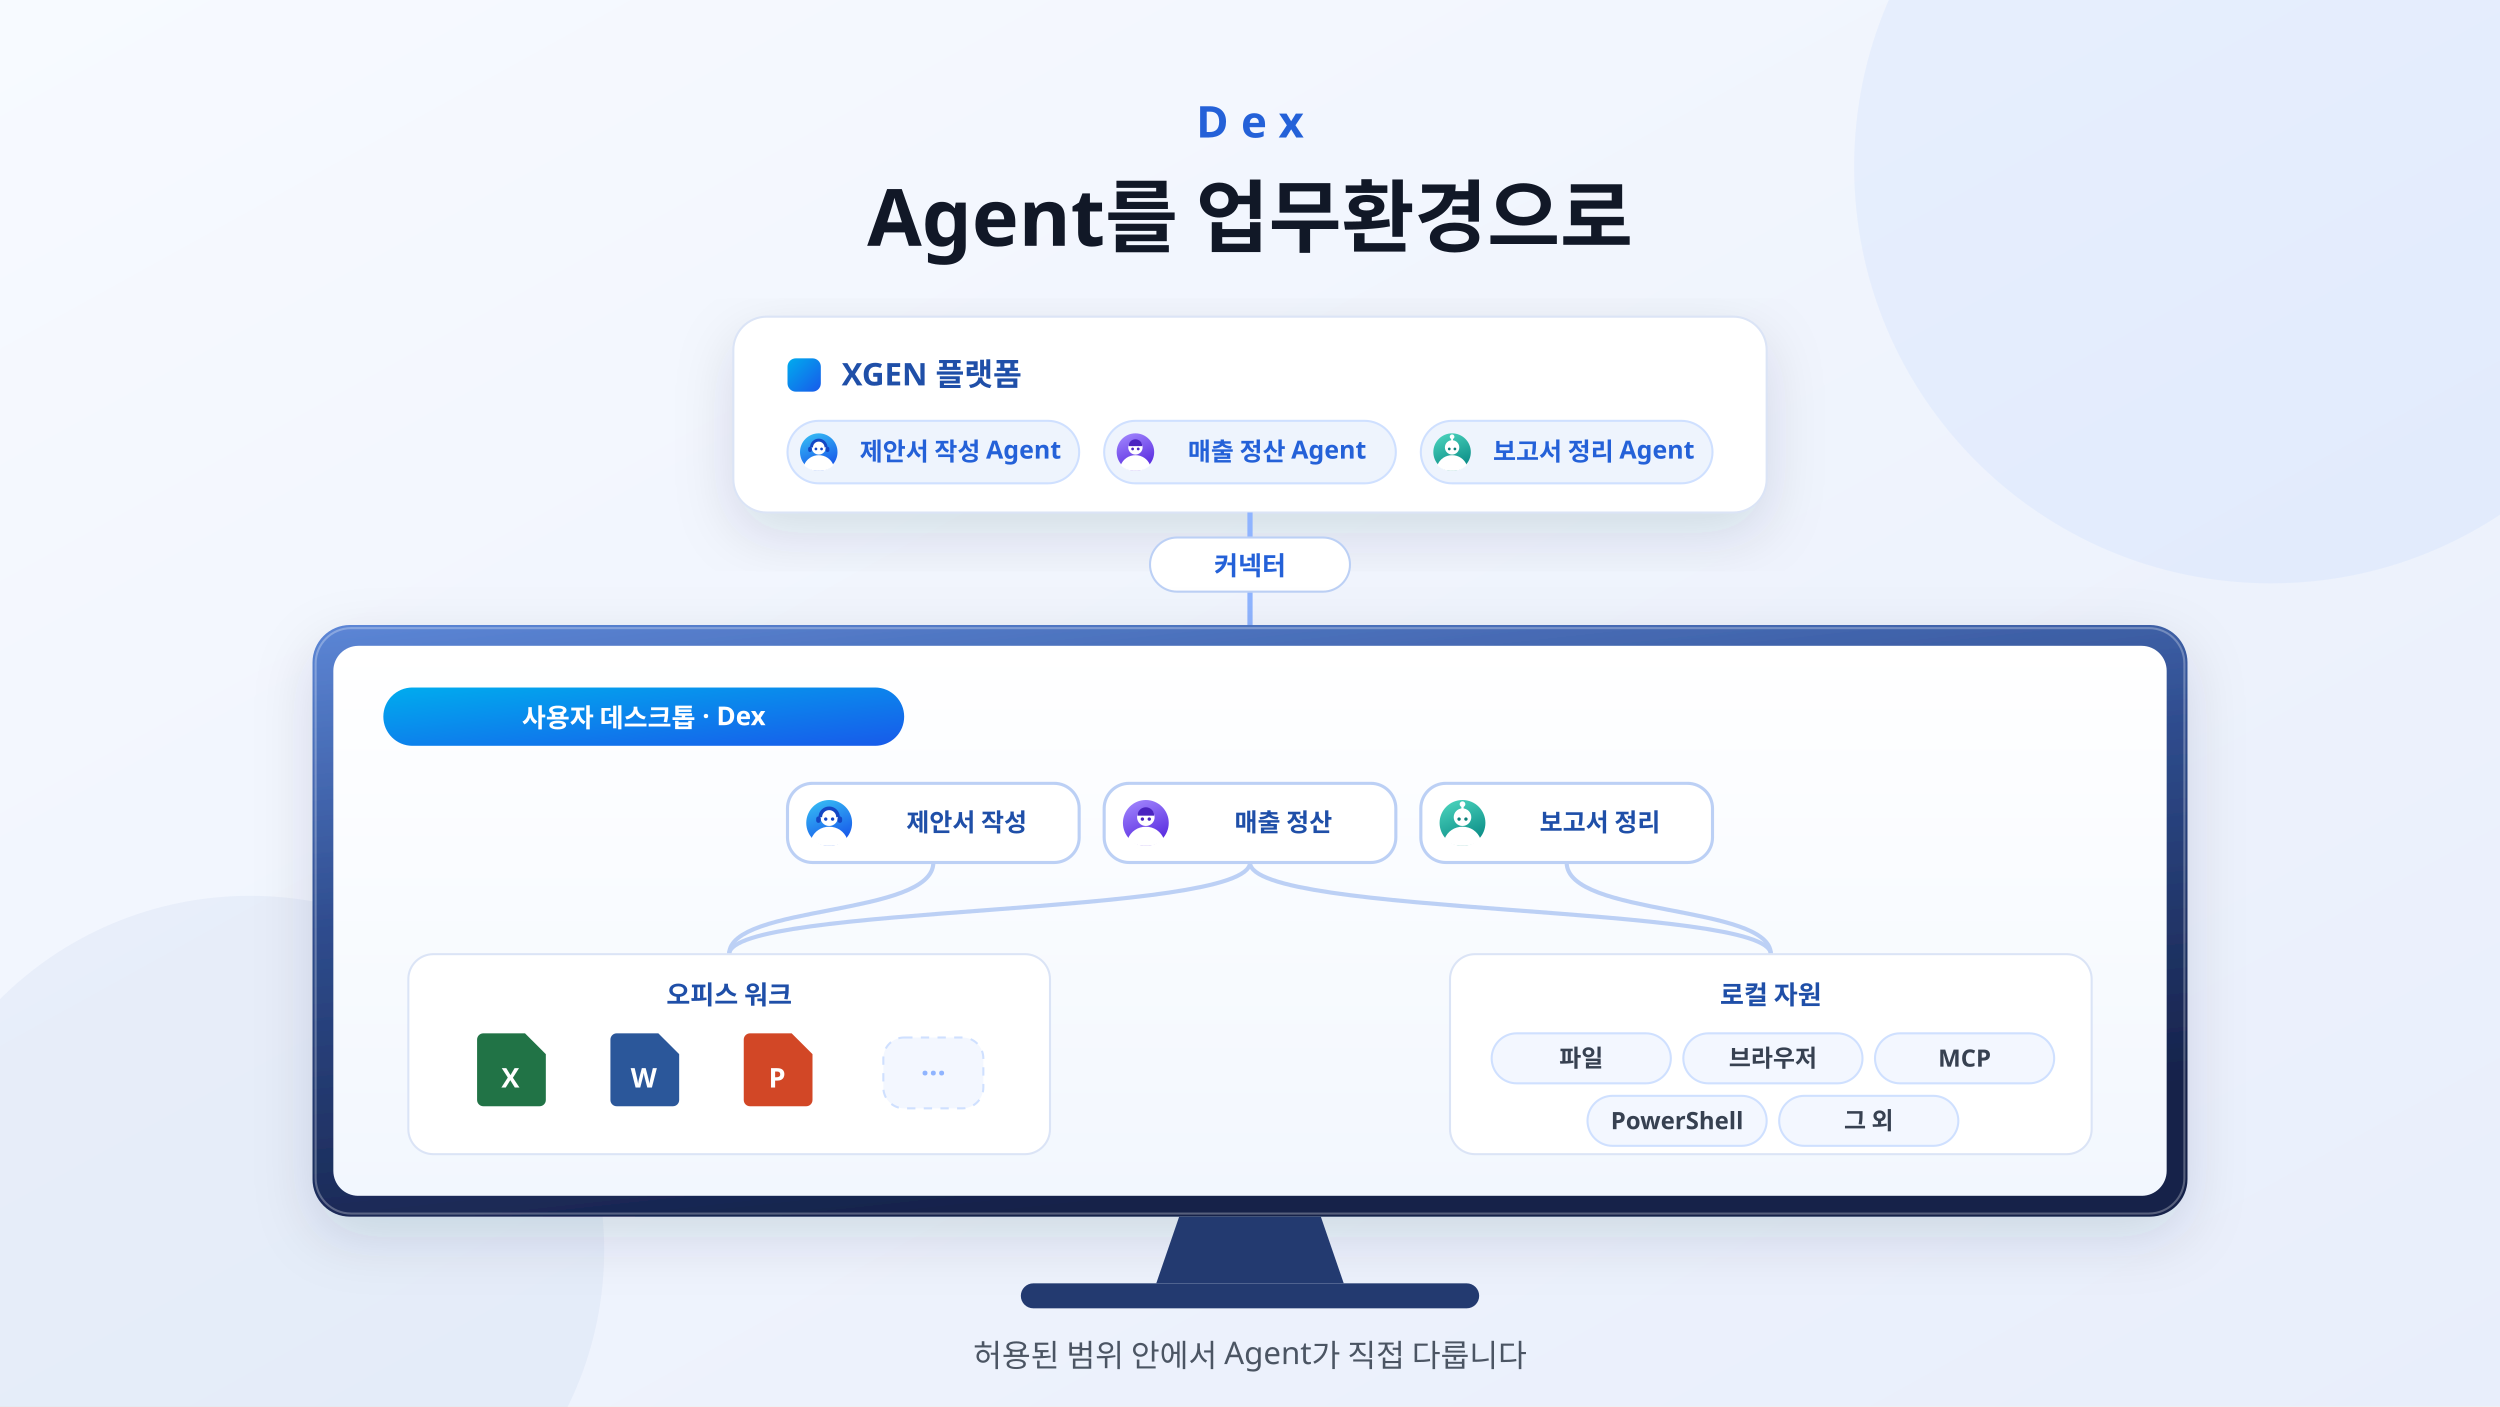
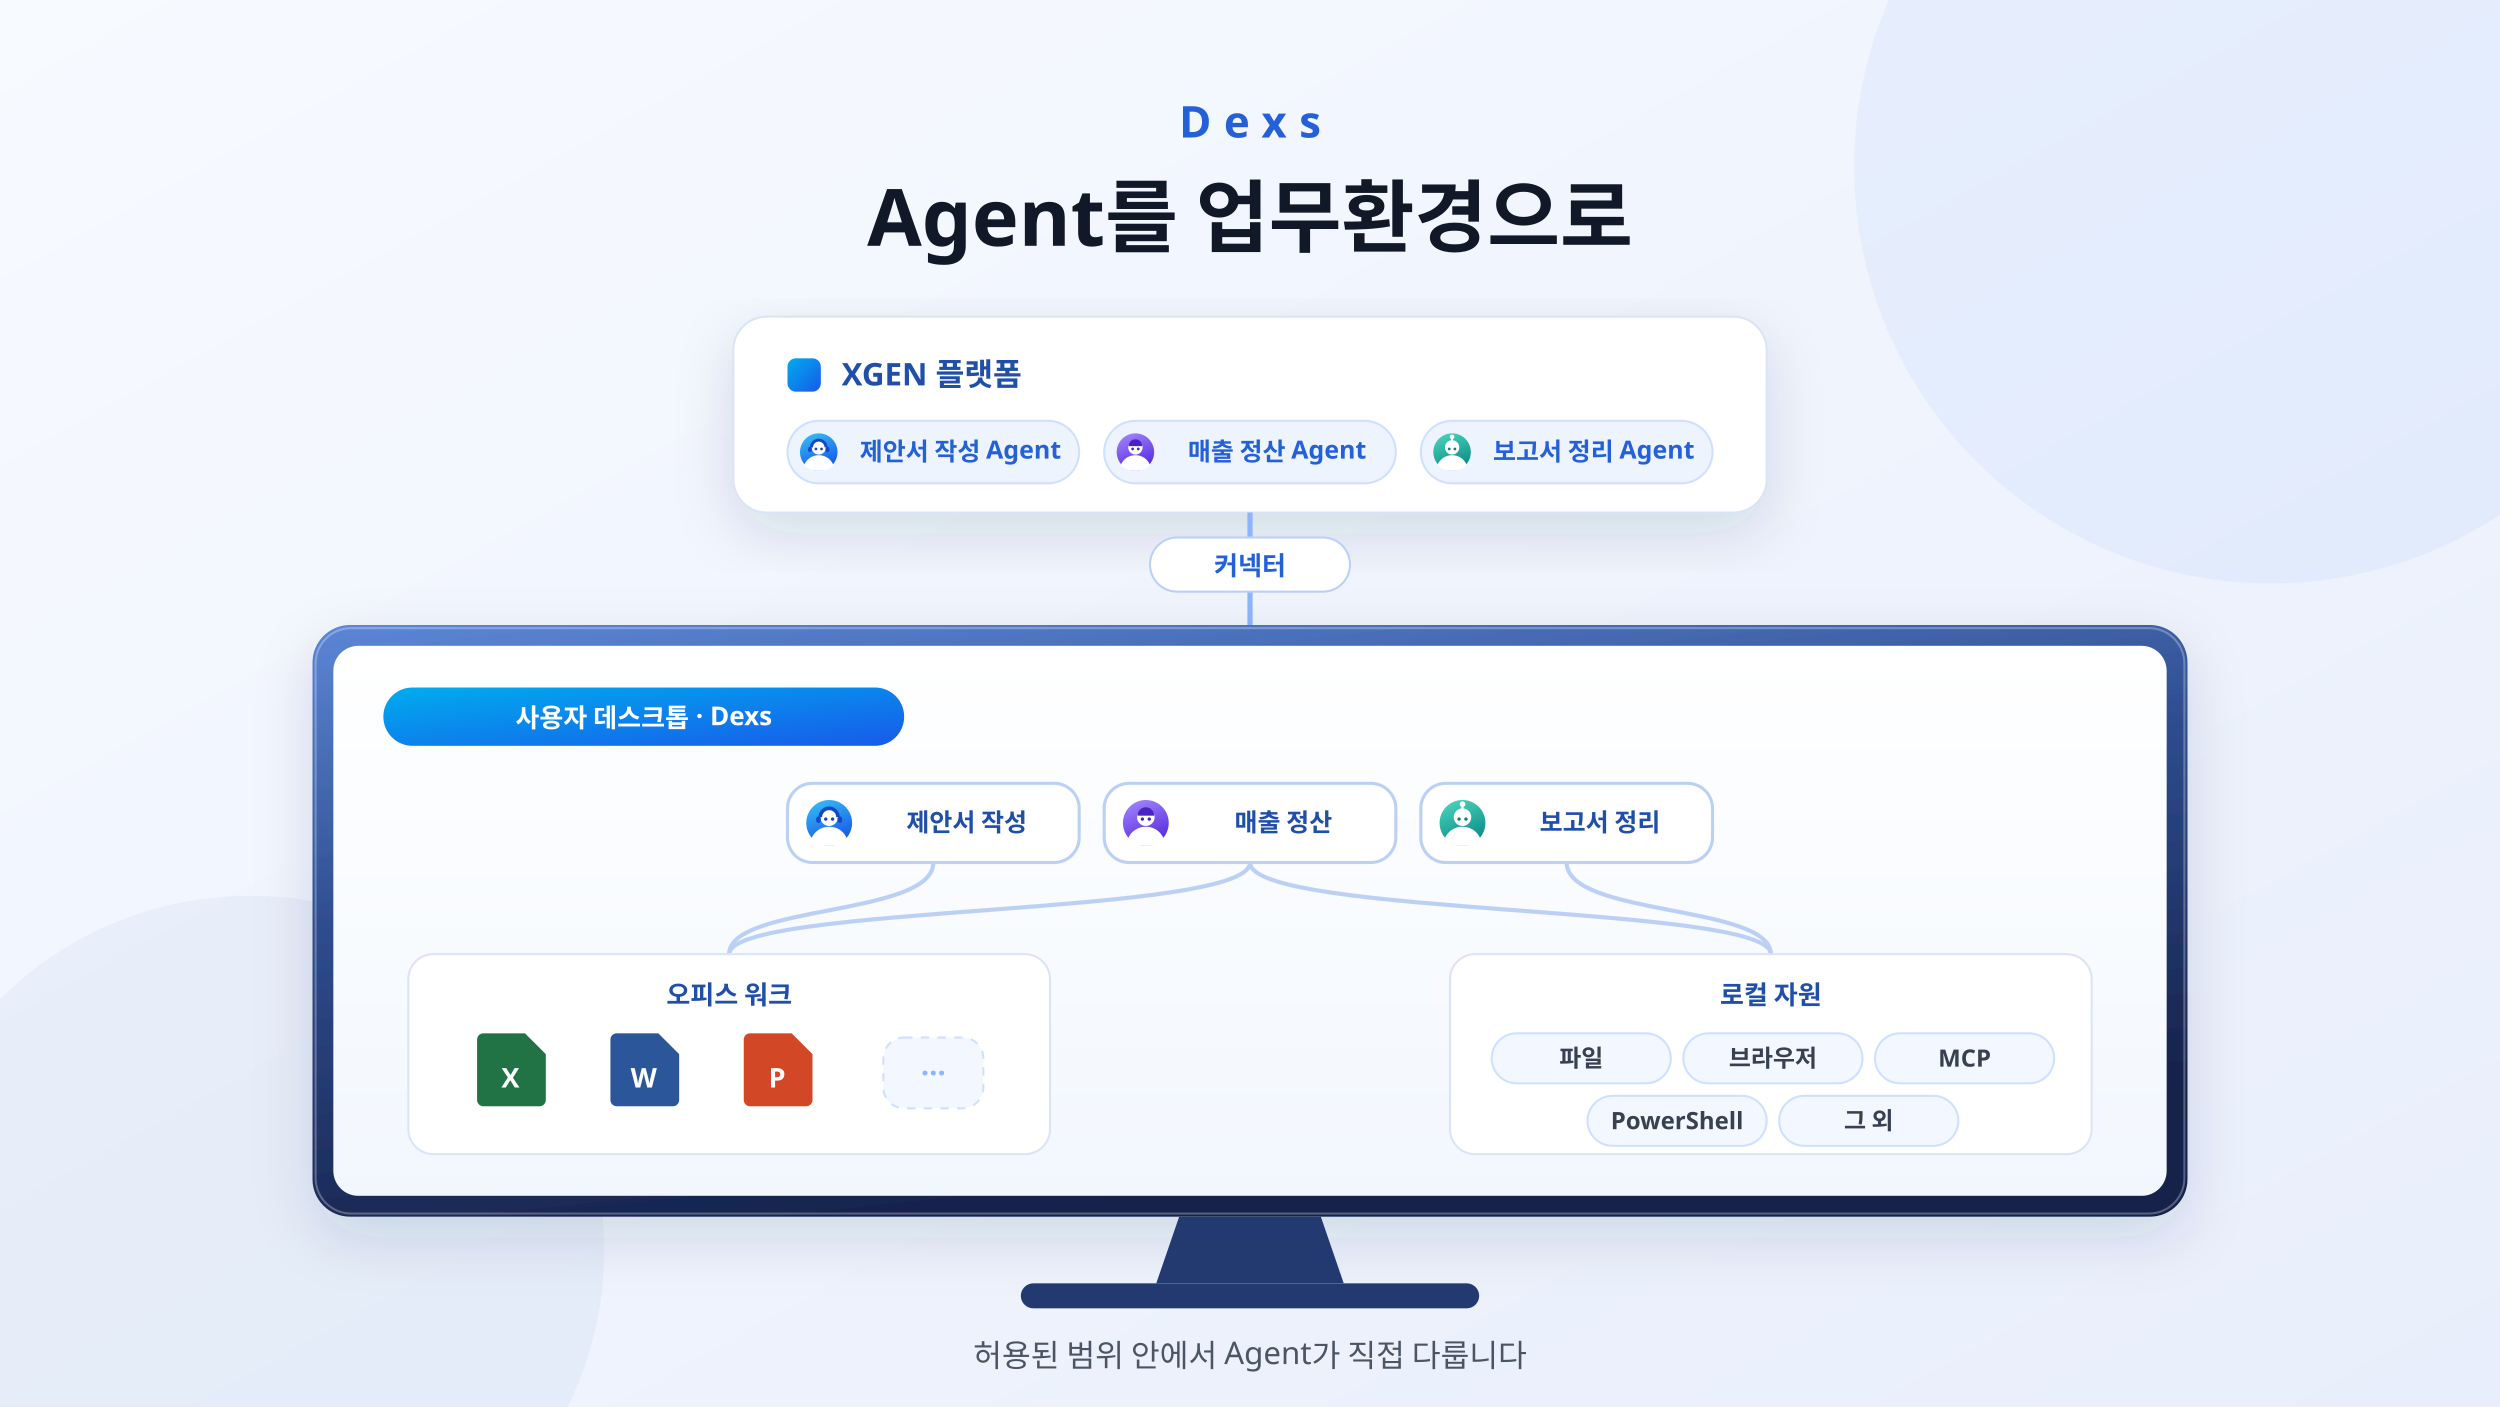
<svg xmlns="http://www.w3.org/2000/svg" viewBox="0 0 1200 675" role="img" aria-label="XGEN 플랫폼에서 업무별로 만든 Agent 가 커넥터를 통해 사용자 데스크톱으로 내려와, 오피스 문서와 로컬 자원을 직접 다루는 구조">
  <defs>
    <linearGradient id="bg" x1="0" y1="0" x2="1" y2="1">
      <stop offset="0" stop-color="#f7faff" />
      <stop offset="1" stop-color="#e8eefb" />
    </linearGradient>
    <linearGradient id="brand" x1="0" y1="0" x2="1" y2="1">
      <stop offset="0" stop-color="#00acee" />
      <stop offset="1" stop-color="#185aea" />
    </linearGradient>
    <linearGradient id="bezel" x1="0" y1="0" x2="0.35" y2="1">
      <stop offset="0" stop-color="#5c86d6" />
      <stop offset="0.45" stop-color="#2f4d8f" />
      <stop offset="1" stop-color="#16224a" />
    </linearGradient>
    <linearGradient id="screen" x1="0" y1="0" x2="0" y2="1">
      <stop offset="0" stop-color="#ffffff" />
      <stop offset="1" stop-color="#f2f7fe" />
    </linearGradient>
    <filter id="sh" x="-20%" y="-20%" width="140%" height="150%">
      <feDropShadow dx="0" dy="10" stdDeviation="14" flood-color="#14284f" flood-opacity="0.13" />
    </filter>
    <linearGradient id="av0g" x1="0" y1="0" x2="0.4" y2="1">
      <stop offset="0" stop-color="#38c3f5" />
      <stop offset="1" stop-color="#185aea" />
    </linearGradient>
    <linearGradient id="av1g" x1="0" y1="0" x2="0.4" y2="1">
      <stop offset="0" stop-color="#a58bff" />
      <stop offset="1" stop-color="#5b2ee0" />
    </linearGradient>
    <linearGradient id="av2g" x1="0" y1="0" x2="0.4" y2="1">
      <stop offset="0" stop-color="#4fd8c0" />
      <stop offset="1" stop-color="#0d8f88" />
    </linearGradient>
    <g id="av0">
      <circle cx="12" cy="12" r="12" fill="url(#av0g)" />
      <path d="M2.6 20.4A9.9 9.9 0 0 1 12 14a9.9 9.9 0 0 1 9.4 6.4A11.95 11.95 0 0 1 12 24a11.95 11.95 0 0 1-9.4-3.6z" fill="#ffffff" />
      <circle cx="12" cy="9" r="4.6" fill="#ffffff" />
      <g fill="#1447c4">
        <circle cx="10.2" cy="10" r="0.9" />
        <circle cx="13.8" cy="10" r="0.9" />
        <path d="M6.4 9a5.6 5.6 0 0 1 11.2 0h-1.9a3.7 3.7 0 0 0-7.4 0z" />
        <rect x="5.2" y="8.6" width="2.4" height="3.4" rx="1.2" />
        <rect x="16.4" y="8.6" width="2.4" height="3.4" rx="1.2" />
      </g>
    </g>
    <g id="av1">
      <circle cx="12" cy="12" r="12" fill="url(#av1g)" />
      <path d="M2.6 20.4A9.9 9.9 0 0 1 12 14a9.9 9.9 0 0 1 9.4 6.4A11.95 11.95 0 0 1 12 24a11.95 11.95 0 0 1-9.4-3.6z" fill="#ffffff" />
      <circle cx="12" cy="9" r="4.6" fill="#ffffff" />
      <g fill="#4a24c0">
        <circle cx="10.2" cy="10" r="0.9" />
        <circle cx="13.8" cy="10" r="0.9" />
        <path d="M7.6 8.2a4.4 4.4 0 0 1 8.8 0z" />
      </g>
    </g>
    <g id="av2">
      <circle cx="12" cy="12" r="12" fill="url(#av2g)" />
      <path d="M2.6 20.4A9.9 9.9 0 0 1 12 14a9.9 9.9 0 0 1 9.4 6.4A11.95 11.95 0 0 1 12 24a11.95 11.95 0 0 1-9.4-3.6z" fill="#ffffff" />
      <circle cx="12" cy="9" r="4.6" fill="#ffffff" />
      <circle cx="10.2" cy="10" r="0.9" fill="#0b7f79" />
      <circle cx="13.8" cy="10" r="0.9" fill="#0b7f79" />
      <rect x="11.4" y="2.8" width="1.2" height="2.4" rx="0.6" fill="#ffffff" />
      <circle cx="12" cy="2.2" r="1.5" fill="#ffffff" />
    </g>
  </defs>
  <rect width="1200" height="675" fill="url(#bg)" />
  <circle cx="1090" cy="80" r="200" fill="#2f7bff" opacity="0.06" />
  <circle cx="120" cy="600" r="170" fill="#1f4fa8" opacity="0.05" />
-   <text x="600" y="66" text-anchor="middle" font-family="Pretendard,'Pretendard Variable','Malgun Gothic','Apple SD Gothic Neo','Noto Sans KR',sans-serif" font-size="21" font-weight="700" fill="#2461d8" letter-spacing="6">Dex</text>
+   <text x="600" y="66" text-anchor="middle" font-family="Pretendard,'Pretendard Variable','Malgun Gothic','Apple SD Gothic Neo','Noto Sans KR',sans-serif" font-size="21" font-weight="700" fill="#2461d8" letter-spacing="6">Dexs</text>
  <text x="600" y="118" text-anchor="middle" font-family="Pretendard,'Pretendard Variable','Malgun Gothic','Apple SD Gothic Neo','Noto Sans KR',sans-serif" font-size="38" font-weight="800" fill="#111827">Agent를 업무환경으로</text>
  <g filter="url(#sh)">
    <rect x="352" y="152" width="496" height="94" rx="16" fill="#ffffff" />
  </g>
  <rect x="352" y="152" width="496" height="94" rx="16" fill="none" stroke="#dbe4f6" />
  <rect x="378" y="172" width="16" height="16" rx="4" fill="url(#brand)" />
  <text x="404" y="185" font-family="Pretendard,'Malgun Gothic',sans-serif" font-size="15" font-weight="800" fill="#1f4fa8">XGEN 플랫폼</text>
  <g font-family="Pretendard,'Malgun Gothic',sans-serif" font-size="12" font-weight="700" fill="#2461d8">
    <rect x="378" y="202" width="140" height="30" rx="15" fill="#eef4fd" stroke="#cfe0ff" />
    <use href="#av0" transform="translate(384 208) scale(0.75)" />
    <text x="461" y="221" text-anchor="middle">제안서 작성 Agent</text>
    <rect x="530" y="202" width="140" height="30" rx="15" fill="#eef4fd" stroke="#cfe0ff" />
    <use href="#av1" transform="translate(536 208) scale(0.75)" />
    <text x="613" y="221" text-anchor="middle">매출 정산 Agent</text>
    <rect x="682" y="202" width="140" height="30" rx="15" fill="#eef4fd" stroke="#cfe0ff" />
    <use href="#av2" transform="translate(688 208) scale(0.75)" />
    <text x="765" y="221" text-anchor="middle">보고서 정리 Agent</text>
  </g>
  <path d="M600 246 V 300" stroke="#8fb4ff" stroke-width="2.5" fill="none" />
  <rect x="552" y="258" width="96" height="26" rx="13" fill="#ffffff" stroke="#bcd0f5" />
  <text x="600" y="276" text-anchor="middle" font-family="Pretendard,'Malgun Gothic',sans-serif" font-size="12.5" font-weight="700" fill="#2461d8">커넥터</text>
  <g filter="url(#sh)">
    <rect x="150" y="300" width="900" height="284" rx="18" fill="url(#bezel)" />
  </g>
  <rect x="151.5" y="301.5" width="897" height="281" rx="17" fill="none" stroke="#ffffff" stroke-opacity="0.28" />
  <rect x="160" y="310" width="880" height="264" rx="12" fill="url(#screen)" />
  <path d="M566 584 h68 l11 32 h-90z" fill="#233a70" />
  <rect x="490" y="616" width="220" height="12" rx="6" fill="#233a70" />
  <rect x="184" y="330" width="250" height="28" rx="14" fill="url(#brand)" />
-   <text x="309" y="349" text-anchor="middle" font-family="Pretendard,'Malgun Gothic',sans-serif" font-size="12.5" font-weight="800" fill="#ffffff">사용자 데스크톱 · Dex</text>
+   <text x="309" y="349" text-anchor="middle" font-family="Pretendard,'Malgun Gothic',sans-serif" font-size="12.5" font-weight="800" fill="#ffffff">사용자 데스크톱 · Dexs</text>
  <g font-family="Pretendard,'Malgun Gothic',sans-serif" font-size="12" font-weight="700" fill="#1f4fa8">
    <rect x="378" y="376" width="140" height="38" rx="12" fill="#ffffff" stroke="#bcd0f5" stroke-width="1.5" />
    <use href="#av0" transform="translate(387 384) scale(0.9167)" />
    <text x="464" y="399" text-anchor="middle">제안서 작성</text>
    <rect x="530" y="376" width="140" height="38" rx="12" fill="#ffffff" stroke="#bcd0f5" stroke-width="1.5" />
    <use href="#av1" transform="translate(539 384) scale(0.9167)" />
    <text x="616" y="399" text-anchor="middle">매출 정산</text>
    <rect x="682" y="376" width="140" height="38" rx="12" fill="#ffffff" stroke="#bcd0f5" stroke-width="1.5" />
    <use href="#av2" transform="translate(691 384) scale(0.9167)" />
    <text x="768" y="399" text-anchor="middle">보고서 정리</text>
  </g>
  <g stroke="#bcd0f5" stroke-width="2" fill="none">
    <path d="M448 414 C 448 440 350 434 350 458" />
    <path d="M600 414 C 600 440 350 434 350 458" />
    <path d="M600 414 C 600 440 850 434 850 458" />
    <path d="M752 414 C 752 440 850 434 850 458" />
  </g>
  <rect x="196" y="458" width="308" height="96" rx="12" fill="#ffffff" stroke="#dbe4f6" />
  <text x="350" y="482" text-anchor="middle" font-family="Pretendard,'Malgun Gothic',sans-serif" font-size="12.5" font-weight="800" fill="#1f4fa8">오피스 워크</text>
  <g font-family="Pretendard,sans-serif" font-size="13" font-weight="800" fill="#ffffff">
    <path d="M232 496 h20 l10 10 v22 a3 3 0 0 1 -3 3 h-27 a3 3 0 0 1 -3 -3 v-29 a3 3 0 0 1 3 -3z" fill="#217346" />
    <text x="245" y="522" text-anchor="middle">X</text>
    <path d="M296 496 h20 l10 10 v22 a3 3 0 0 1 -3 3 h-27 a3 3 0 0 1 -3 -3 v-29 a3 3 0 0 1 3 -3z" fill="#2b579a" />
    <text x="309" y="522" text-anchor="middle">W</text>
    <path d="M360 496 h20 l10 10 v22 a3 3 0 0 1 -3 3 h-27 a3 3 0 0 1 -3 -3 v-29 a3 3 0 0 1 3 -3z" fill="#d24726" />
    <text x="373" y="522" text-anchor="middle">P</text>
  </g>
  <rect x="424" y="498" width="48" height="34" rx="10" fill="#f3f7ff" stroke="#cfe0ff" stroke-dasharray="4 4" />
  <text x="448" y="520" text-anchor="middle" font-family="Pretendard,sans-serif" font-size="14" font-weight="800" fill="#8fb4ff">···</text>
  <rect x="696" y="458" width="308" height="96" rx="12" fill="#ffffff" stroke="#dbe4f6" />
  <text x="850" y="482" text-anchor="middle" font-family="Pretendard,'Malgun Gothic',sans-serif" font-size="12.5" font-weight="800" fill="#1f4fa8">로컬 자원</text>
  <g font-family="Pretendard,'Malgun Gothic',sans-serif" font-size="11.5" font-weight="700" fill="#374151">
    <rect x="716" y="496" width="86" height="24" rx="12" fill="#f3f7ff" stroke="#cfe0ff" />
    <text x="759" y="512" text-anchor="middle">파일</text>
    <rect x="808" y="496" width="86" height="24" rx="12" fill="#f3f7ff" stroke="#cfe0ff" />
    <text x="851" y="512" text-anchor="middle">브라우저</text>
    <rect x="900" y="496" width="86" height="24" rx="12" fill="#f3f7ff" stroke="#cfe0ff" />
    <text x="943" y="512" text-anchor="middle">MCP</text>
    <rect x="762" y="526" width="86" height="24" rx="12" fill="#f3f7ff" stroke="#cfe0ff" />
    <text x="805" y="542" text-anchor="middle">PowerShell</text>
    <rect x="854" y="526" width="86" height="24" rx="12" fill="#f3f7ff" stroke="#cfe0ff" />
    <text x="897" y="542" text-anchor="middle">그 외</text>
  </g>
  <text x="600" y="656" text-anchor="middle" font-family="Pretendard,'Malgun Gothic',sans-serif" font-size="15" fill="#4b5563">허용된 범위 안에서 Agent가 직접 다룹니다</text>
</svg>
